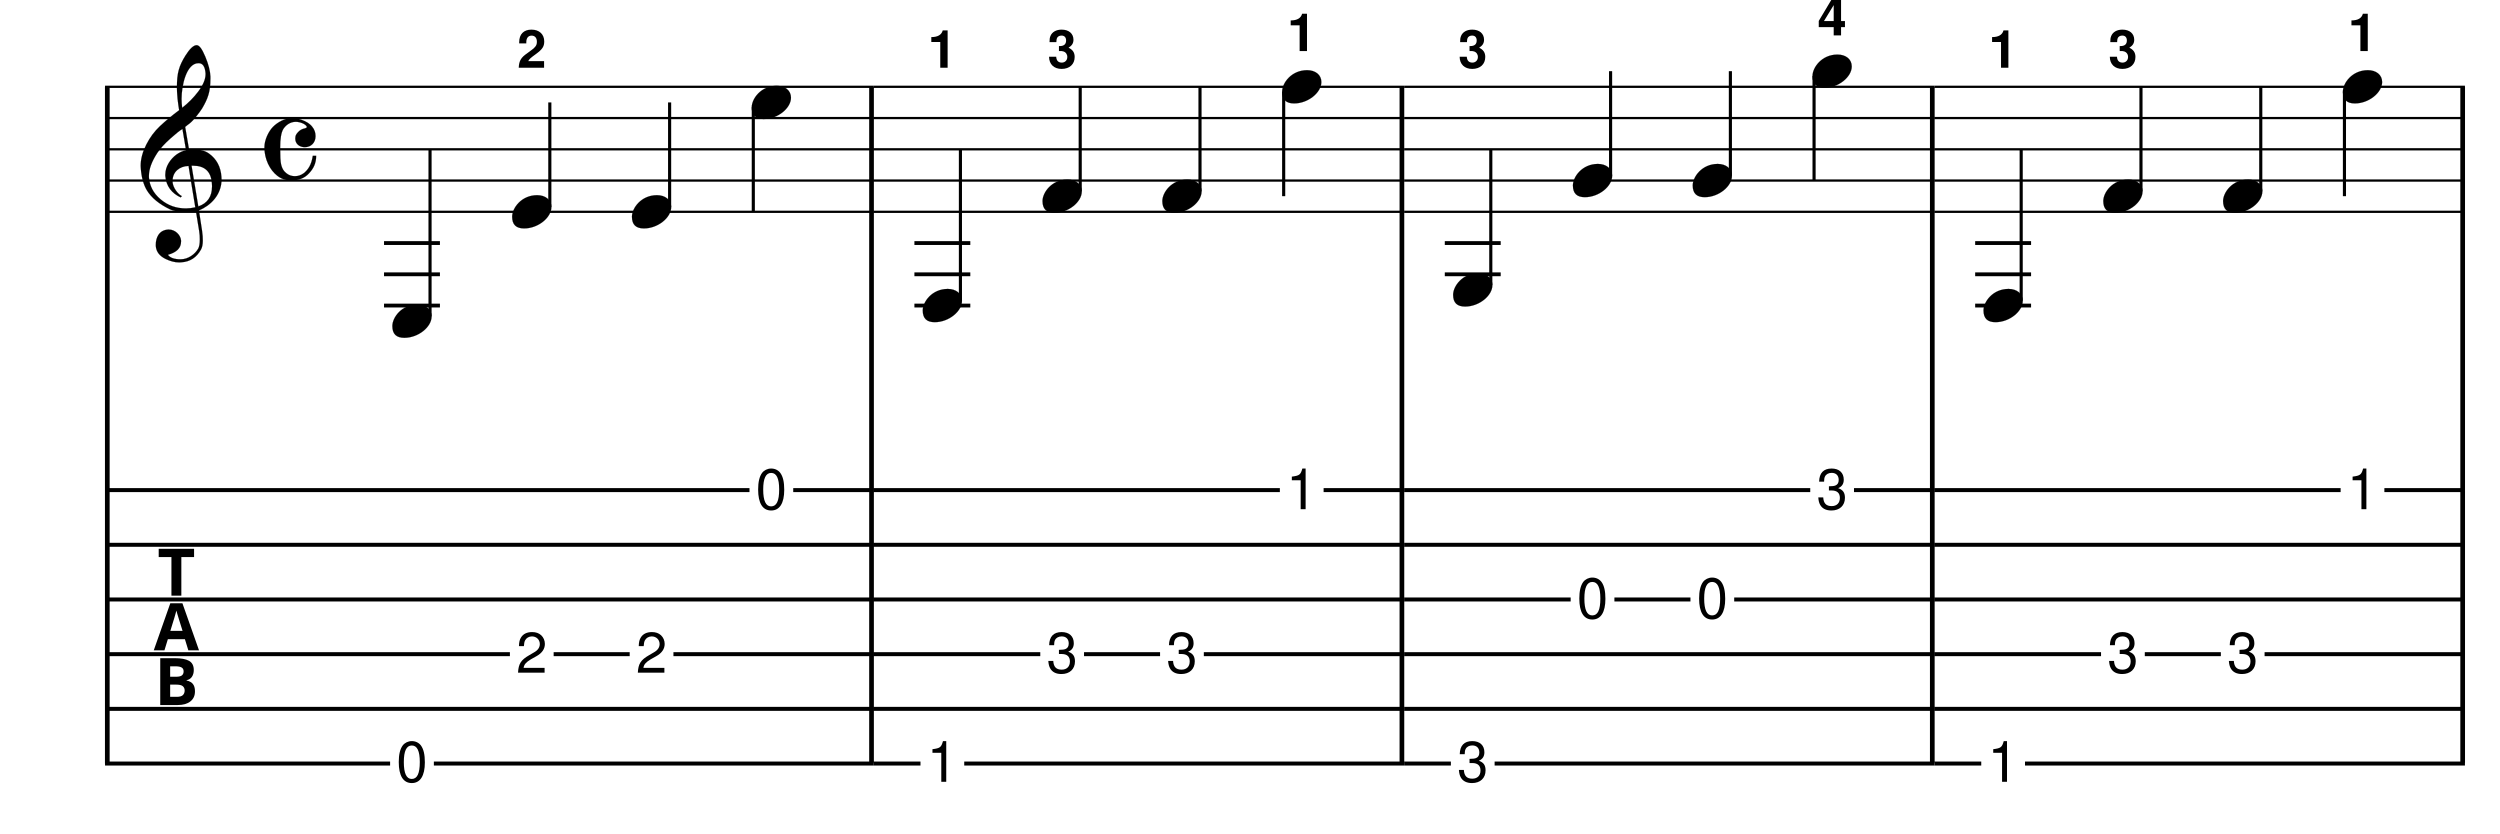
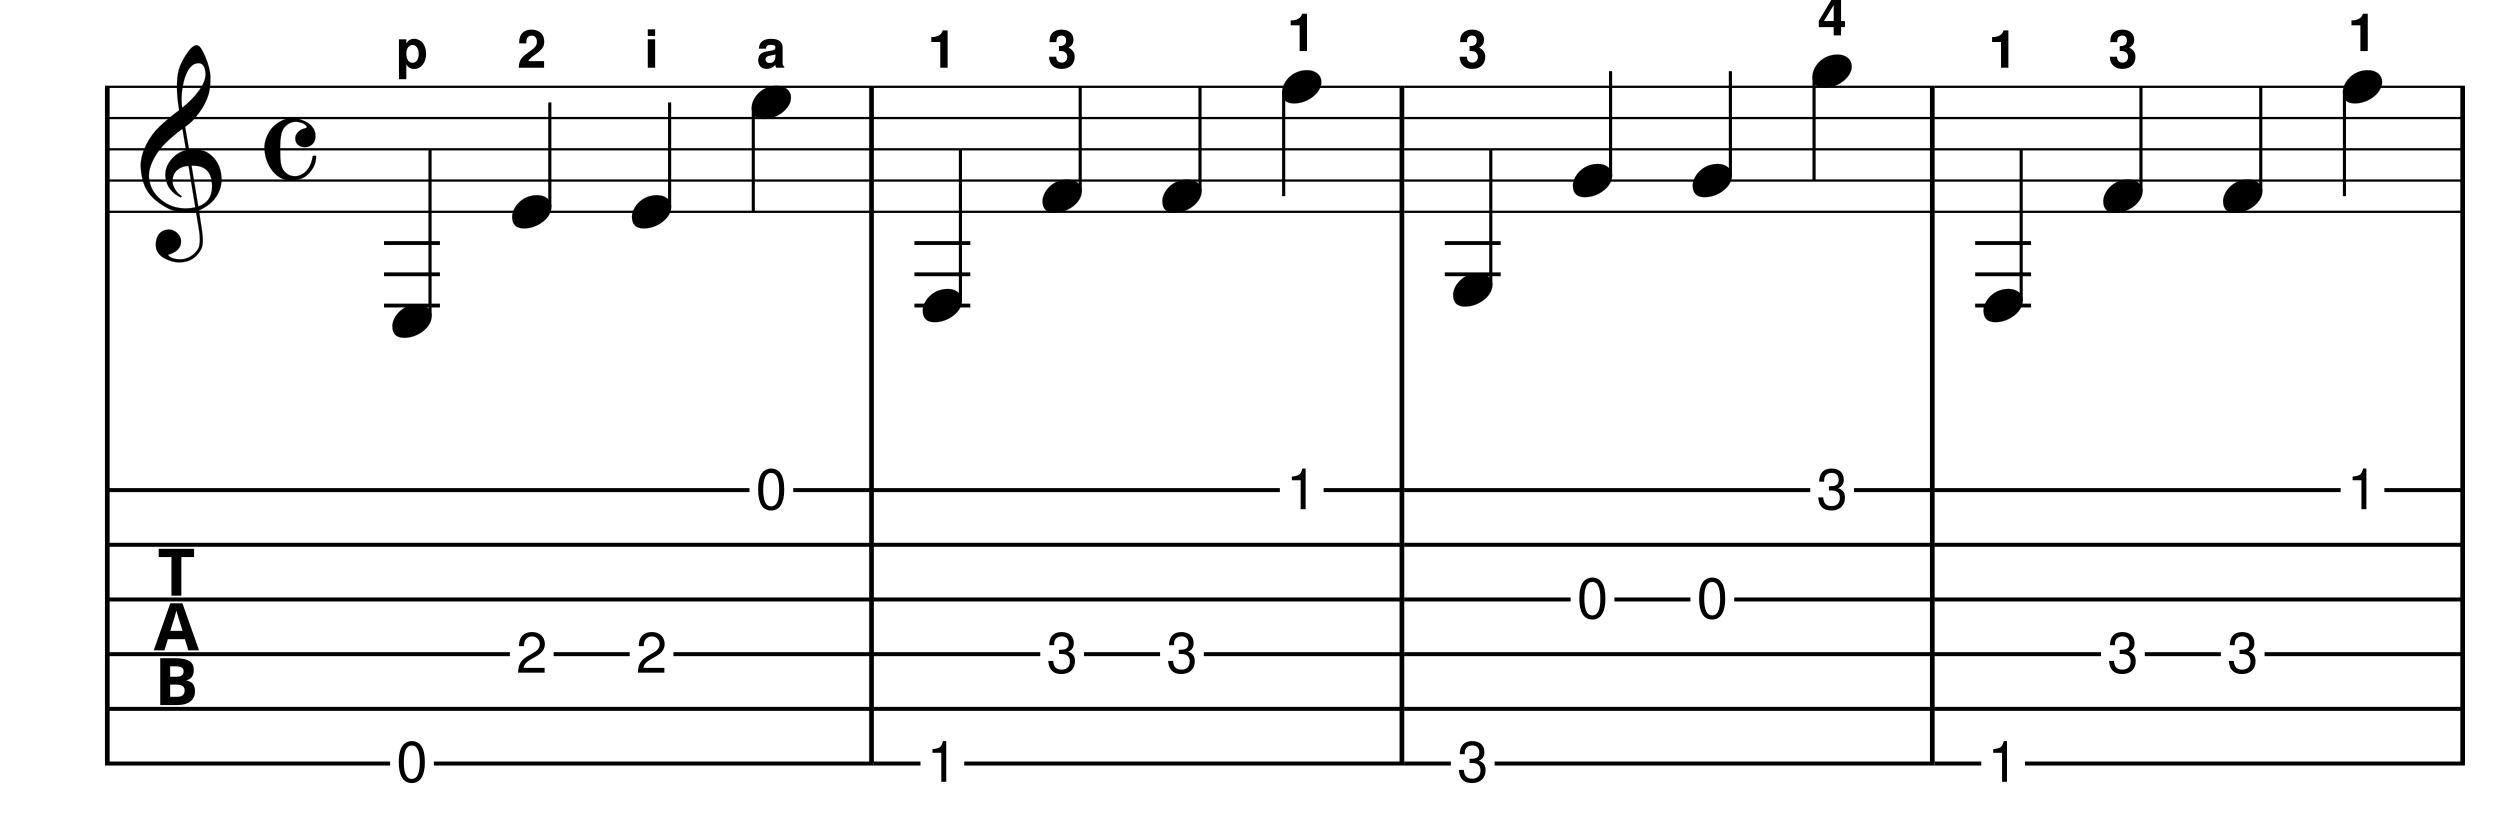
- <svg xmlns="http://www.w3.org/2000/svg" xmlns:xlink="http://www.w3.org/1999/xlink" viewBox="0 0 576 192" version="1.1" overflow="visible" id="p78v0em">
+ <svg xmlns="http://www.w3.org/2000/svg" xmlns:xlink="http://www.w3.org/1999/xlink" viewBox="0 0 576 192" version="1.1" overflow="visible" id="b17oi2cc">
  <defs>
-     <g id="E050-p78v0em">
+     <g id="E050-b17oi2cc">
      <path transform="scale(1,-1)" d="M441 -245c-23 -4 -48 -6 -76 -6c-59 0 -102 7 -130 20c-88 42 -150 93 -187 154c-26 44 -43 103 -48 176c0 6 -1 13 -1 19c0 54 15 111 45 170c29 57 65 106 110 148s96 85 153 127c-3 16 -8 46 -13 92c-4 43 -5 73 -5 89c0 117 16 172 69 257c34 54 64 82 89 82 c21 0 43 -30 69 -92s39 -115 41 -159v-15c0 -109 -21 -162 -67 -241c-13 -20 -63 -90 -98 -118c-13 -9 -25 -19 -37 -29l31 -181c8 1 18 2 28 2c58 0 102 -12 133 -35c59 -43 92 -104 98 -184c1 -7 1 -15 1 -22c0 -123 -87 -209 -181 -248c8 -57 17 -110 25 -162 c5 -31 6 -58 6 -80c0 -30 -5 -53 -14 -70c-35 -64 -88 -99 -158 -103c-5 0 -11 -1 -16 -1c-37 0 -72 10 -108 27c-50 24 -77 59 -80 105v11c0 29 7 55 20 76c18 28 45 42 79 44h6c49 0 93 -42 97 -87v-9c0 -51 -34 -86 -105 -106c17 -24 51 -36 102 -36c62 0 116 43 140 85 c9 16 13 41 13 74c0 20 -1 42 -5 67c-8 53 -18 106 -26 159zM461 939c-95 0 -135 -175 -135 -286c0 -24 2 -48 5 -71c50 39 92 82 127 128c40 53 60 100 60 140v8c-4 53 -22 81 -55 81h-2zM406 119l54 -326c73 25 110 78 110 161c0 7 0 15 -1 23c-7 95 -57 142 -151 142h-12 zM382 117c-72 -2 -128 -47 -128 -120v-7c2 -46 43 -99 75 -115c-3 -2 -7 -5 -10 -10c-70 33 -116 88 -123 172v11c0 68 44 126 88 159c23 17 49 29 78 36l-29 170c-21 -13 -52 -37 -92 -73c-50 -44 -86 -84 -109 -119c-45 -69 -67 -130 -67 -182v-13c5 -68 35 -127 93 -176 s125 -73 203 -73c25 0 50 3 75 9c-19 111 -36 221 -54 331z" />
    </g>
-     <g id="E08A-p78v0em">
+     <g id="E08A-b17oi2cc">
      <path transform="scale(1,-1)" d="M340 179c-9 24 -56 41 -89 41c-46 0 -81 -28 -100 -58c-17 -28 -25 -78 -25 -150c0 -65 2 -111 8 -135c8 -31 18 -49 40 -67c20 -17 43 -25 70 -25c54 0 92 36 115 75c14 25 23 54 28 88h27c0 -63 -24 -105 -58 -141c-35 -38 -82 -56 -140 -56c-45 0 -83 13 -115 39 c-57 45 -101 130 -101 226c0 59 33 127 68 163c36 37 97 72 160 72c36 0 93 -21 121 -40c11 -8 23 -17 33 -30c19 -23 27 -48 27 -76c0 -51 -35 -88 -86 -88c-43 0 -76 27 -76 68c0 26 7 35 21 51c15 17 32 27 58 32c7 2 14 7 14 11z" />
    </g>
-     <g id="E0A4-p78v0em">
+     <g id="E0A4-b17oi2cc">
      <path transform="scale(1,-1)" d="M0 -39c0 68 73 172 200 172c66 0 114 -37 114 -95c0 -84 -106 -171 -218 -171c-64 0 -96 30 -96 94z" />
    </g>
-     <g id="E06D-p78v0em">
+     <g id="E06D-b17oi2cc">
      <path transform="scale(1,-1)" d="M18 697v53h369v-53h-154v-418h-60v418h-155zM111 -94l-50 -141h-64l168 470h78l165 -470h-67l-49 141h-181zM276 -43l-73 214l-77 -214h150zM27 -750v471h191c89 0 139 -51 139 -120c0 -47 -22 -82 -65 -102c60 -23 86 -58 86 -114c0 -78 -54 -135 -139 -135h-212z M203 -332h-116v-150h116c67 0 94 27 94 75s-27 75 -94 75zM234 -535h-147v-162h147c56 0 84 36 84 81c0 46 -28 81 -84 81z" />
    </g>
  </defs>
-   <style type="text/css">#p78v0em g.ending, #p78v0em g.fing, #p78v0em g.reh, #p78v0em g.tempo {font-weight:bold;}#p78v0em g.dir, #p78v0em g.dynam, #p78v0em g.mNum {font-style:italic;}#p78v0em g.label {font-weight:normal;}#p78v0em ellipse, #p78v0em path, #p78v0em polygon, #p78v0em polyline, #p78v0em rect {stroke:currentColor}#p78v0em g.cursor {fill:dodgerblue; color:dodgerblue;}#p78v0em g.cursor.chord {fill:limegreen; color:limegreen;}</style>
+   <style type="text/css">#b17oi2cc g.ending, #b17oi2cc g.fing, #b17oi2cc g.reh, #b17oi2cc g.tempo {font-weight:bold;}#b17oi2cc g.dir, #b17oi2cc g.dynam, #b17oi2cc g.mNum {font-style:italic;}#b17oi2cc g.label {font-weight:normal;}#b17oi2cc ellipse, #b17oi2cc path, #b17oi2cc polygon, #b17oi2cc polyline, #b17oi2cc rect {stroke:currentColor}#b17oi2cc g.cursor {fill:dodgerblue; color:dodgerblue;}#b17oi2cc g.cursor.chord {fill:limegreen; color:limegreen;}</style>
  <svg class="definition-scale" color="black" font-family="Helvetica, Arial, DejaVu Sans, sans-serif" viewBox="0 0 14390 4800">
    <g class="page-margin" transform="translate(600, 0)">
      <g data-class="score" class="score pageMilestone">
            </g>
      <g data-class="system" class="system">
        <path d="M13 500 L13 4398" stroke-width="27" />
        <g data-class="measure" class="measure">
          <g data-class="staff" class="staff">
            <path d="M0 500 L4428 500" stroke-width="13" />
            <path d="M0 680 L4428 680" stroke-width="13" />
            <path d="M0 860 L4428 860" stroke-width="13" />
            <path d="M0 1040 L4428 1040" stroke-width="13" />
            <path d="M0 1220 L4428 1220" stroke-width="13" />
            <g data-class="clef" class="clef">
-               <use xlink:href="#E050-p78v0em" transform="translate(206, 1040) scale(0.72, 0.72)" />
+               <use xlink:href="#E050-b17oi2cc" transform="translate(206, 1040) scale(0.72, 0.72)" />
            </g>
            <g data-class="keySig" class="keySig" />
            <g data-class="meterSig" class="meterSig">
-               <use xlink:href="#E08A-p78v0em" transform="translate(918, 860) scale(0.72, 0.72)" />
+               <use xlink:href="#E08A-b17oi2cc" transform="translate(918, 860) scale(0.72, 0.72)" />
            </g>
            <g data-class="ledgerLines" class="ledgerLines below">
              <g data-class="lineDash" class="lineDash" data-related="#tab-note-0">
                <path d="M1607 1400 L1929 1400" stroke-width="22" />
              </g>
              <g data-class="lineDash" class="lineDash" data-related="#tab-note-0">
                <path d="M1607 1580 L1929 1580" stroke-width="22" />
              </g>
              <g data-class="lineDash" class="lineDash" data-related="#tab-note-0">
                <path d="M1607 1760 L1929 1760" stroke-width="22" />
              </g>
            </g>
            <g data-class="layer" class="layer">
              <g data-class="note" class="note">
                <g data-class="notehead" class="notehead">
-                   <use xlink:href="#E0A4-p78v0em" transform="translate(1655, 1850) scale(0.72, 0.72)" />
+                   <use xlink:href="#E0A4-b17oi2cc" transform="translate(1655, 1850) scale(0.72, 0.72)" />
                </g>
                <g data-class="stem" class="stem">
                  <path d="M1872 1822 L1872 860" stroke-width="18" />
                </g>
              </g>
              <g data-class="note" class="note">
                <g data-class="notehead" class="notehead">
-                   <use xlink:href="#E0A4-p78v0em" transform="translate(2345, 1220) scale(0.72, 0.72)" />
+                   <use xlink:href="#E0A4-b17oi2cc" transform="translate(2345, 1220) scale(0.72, 0.72)" />
                </g>
                <g data-class="stem" class="stem">
                  <path d="M2562 1192 L2562 590" stroke-width="18" />
                </g>
              </g>
              <g data-class="note" class="note">
                <g data-class="notehead" class="notehead">
-                   <use xlink:href="#E0A4-p78v0em" transform="translate(3035, 1220) scale(0.72, 0.72)" />
+                   <use xlink:href="#E0A4-b17oi2cc" transform="translate(3035, 1220) scale(0.72, 0.72)" />
                </g>
                <g data-class="stem" class="stem">
                  <path d="M3252 1192 L3252 590" stroke-width="18" />
                </g>
              </g>
              <g data-class="note" class="note">
                <g data-class="notehead" class="notehead">
-                   <use xlink:href="#E0A4-p78v0em" transform="translate(3725, 590) scale(0.72, 0.72)" />
+                   <use xlink:href="#E0A4-b17oi2cc" transform="translate(3725, 590) scale(0.72, 0.72)" />
                </g>
                <g data-class="stem" class="stem">
                  <path d="M3734 618 L3734 1220" stroke-width="18" />
                </g>
              </g>
            </g>
          </g>
          <g data-class="staff" class="staff">
            <path d="M0 2823 L3712 2823" stroke-width="23" />
            <path d="M3964 2823 L4428 2823" stroke-width="23" />
            <path d="M0 3138 L4428 3138" stroke-width="23" />
            <path d="M0 3453 L4428 3453" stroke-width="23" />
            <path d="M0 3768 L2332 3768" stroke-width="23" />
            <path d="M2584 3768 L3022 3768" stroke-width="23" />
            <path d="M3274 3768 L4428 3768" stroke-width="23" />
            <path d="M0 4083 L4428 4083" stroke-width="23" />
            <path d="M0 4398 L1642 4398" stroke-width="23" />
            <path d="M1894 4398 L4428 4398" stroke-width="23" />
            <g data-class="clef" class="clef">
              <text x="411" y="3431" text-anchor="middle" font-family="sans-serif" font-weight="bold" font-size="378px" fill="#000000" stroke="none">T</text>
              <text x="411" y="3746" text-anchor="middle" font-family="sans-serif" font-weight="bold" font-size="378px" fill="#000000" stroke="none">A</text>
              <text x="411" y="4061" text-anchor="middle" font-family="sans-serif" font-weight="bold" font-size="378px" fill="#000000" stroke="none">B</text>
            </g>
            <g data-class="layer" class="layer">
              <g data-class="tabGrp" class="tabGrp">
                <g data-class="tabDurSym" class="tabDurSym">
                  <g data-class="stem" class="stem">
                    <path d="M1768 2666 L1768 2038" stroke-width="31" />
                  </g>
                </g>
                <g data-class="note" class="note">
                  <text x="1768" y="4503" text-anchor="middle" font-size="0px">
                    <tspan font-size="324px">0</tspan>
                  </text>
                </g>
              </g>
              <g data-class="tabGrp" class="tabGrp">
                <g data-class="tabDurSym" class="tabDurSym">
                  <g data-class="stem" class="stem">
                    <path d="M2458 2666 L2458 2038" stroke-width="31" />
                  </g>
                </g>
                <g data-class="note" class="note">
                  <text x="2458" y="3875" text-anchor="middle" font-size="0px">
                    <tspan font-size="324px">2</tspan>
                  </text>
                </g>
              </g>
              <g data-class="tabGrp" class="tabGrp">
                <g data-class="tabDurSym" class="tabDurSym">
                  <g data-class="stem" class="stem">
                    <path d="M3148 2666 L3148 2038" stroke-width="31" />
                  </g>
                </g>
                <g data-class="note" class="note">
                  <text x="3148" y="3875" text-anchor="middle" font-size="0px">
                    <tspan font-size="324px">2</tspan>
                  </text>
                </g>
              </g>
              <g data-class="tabGrp" class="tabGrp">
                <g data-class="tabDurSym" class="tabDurSym">
                  <g data-class="stem" class="stem">
                    <path d="M3838 2666 L3838 2038" stroke-width="31" />
                  </g>
                </g>
                <g data-class="note" class="note">
                  <text x="3838" y="2933" text-anchor="middle" font-size="0px">
                    <tspan font-size="324px">0</tspan>
                  </text>
                </g>
              </g>
            </g>
          </g>
          <g data-class="fing" class="fing">
+             <text x="1768" y="390" text-anchor="middle" font-size="0px">
+               <tspan data-class="text" class="text">
+                 <tspan font-size="303px">p</tspan>
+               </tspan>
+             </text>
+           </g>
+           <g data-class="fing" class="fing">
            <text x="2458" y="390" text-anchor="middle" font-size="0px">
              <tspan data-class="text" class="text">
                <tspan font-size="303px">2</tspan>
+               </tspan>
+             </text>
+           </g>
+           <g data-class="fing" class="fing">
+             <text x="3148" y="390" text-anchor="middle" font-size="0px">
+               <tspan data-class="text" class="text">
+                 <tspan font-size="303px">i</tspan>
+               </tspan>
+             </text>
+           </g>
+           <g data-class="fing" class="fing">
+             <text x="3838" y="390" text-anchor="middle" font-size="0px">
+               <tspan data-class="text" class="text">
+                 <tspan font-size="303px">a</tspan>
              </tspan>
            </text>
          </g>
          <g data-class="barLine" class="barLine">
            <path d="M4415 500 L4415 1220" stroke-width="27" />
            <path d="M4415 2823 L4415 4393" stroke-width="27" />
            <path d="M4415 1220 L4415 2823" stroke-width="27" />
          </g>
        </g>
        <g data-class="measure" class="measure">
          <g data-class="staff" class="staff">
            <path d="M4428 500 L7483 500" stroke-width="13" />
            <path d="M4428 680 L7483 680" stroke-width="13" />
            <path d="M4428 860 L7483 860" stroke-width="13" />
            <path d="M4428 1040 L7483 1040" stroke-width="13" />
            <path d="M4428 1220 L7483 1220" stroke-width="13" />
            <g data-class="ledgerLines" class="ledgerLines below">
              <g data-class="lineDash" class="lineDash" data-related="#tab-note-4">
                <path d="M4662 1400 L4984 1400" stroke-width="22" />
              </g>
              <g data-class="lineDash" class="lineDash" data-related="#tab-note-4">
                <path d="M4662 1580 L4984 1580" stroke-width="22" />
              </g>
              <g data-class="lineDash" class="lineDash" data-related="#tab-note-4">
                <path d="M4662 1760 L4984 1760" stroke-width="22" />
              </g>
            </g>
            <g data-class="layer" class="layer">
              <g data-class="note" class="note">
                <g data-class="notehead" class="notehead">
-                   <use xlink:href="#E0A4-p78v0em" transform="translate(4710, 1760) scale(0.72, 0.72)" />
+                   <use xlink:href="#E0A4-b17oi2cc" transform="translate(4710, 1760) scale(0.72, 0.72)" />
                </g>
                <g data-class="stem" class="stem">
                  <path d="M4927 1732 L4927 860" stroke-width="18" />
                </g>
              </g>
              <g data-class="note" class="note">
                <g data-class="notehead" class="notehead">
-                   <use xlink:href="#E0A4-p78v0em" transform="translate(5400, 1130) scale(0.72, 0.72)" />
+                   <use xlink:href="#E0A4-b17oi2cc" transform="translate(5400, 1130) scale(0.72, 0.72)" />
                </g>
                <g data-class="stem" class="stem">
                  <path d="M5617 1102 L5617 500" stroke-width="18" />
                </g>
              </g>
              <g data-class="note" class="note">
                <g data-class="notehead" class="notehead">
-                   <use xlink:href="#E0A4-p78v0em" transform="translate(6090, 1130) scale(0.72, 0.72)" />
+                   <use xlink:href="#E0A4-b17oi2cc" transform="translate(6090, 1130) scale(0.72, 0.72)" />
                </g>
                <g data-class="stem" class="stem">
                  <path d="M6307 1102 L6307 500" stroke-width="18" />
                </g>
              </g>
              <g data-class="note" class="note">
                <g data-class="notehead" class="notehead">
-                   <use xlink:href="#E0A4-p78v0em" transform="translate(6780, 500) scale(0.72, 0.72)" />
+                   <use xlink:href="#E0A4-b17oi2cc" transform="translate(6780, 500) scale(0.72, 0.72)" />
                </g>
                <g data-class="stem" class="stem">
                  <path d="M6789 528 L6789 1130" stroke-width="18" />
                </g>
              </g>
            </g>
          </g>
          <g data-class="staff" class="staff">
            <path d="M4428 2823 L6767 2823" stroke-width="23" />
            <path d="M7019 2823 L7483 2823" stroke-width="23" />
            <path d="M4428 3138 L7483 3138" stroke-width="23" />
            <path d="M4428 3453 L7483 3453" stroke-width="23" />
            <path d="M4428 3768 L5387 3768" stroke-width="23" />
            <path d="M5639 3768 L6077 3768" stroke-width="23" />
            <path d="M6329 3768 L7483 3768" stroke-width="23" />
            <path d="M4428 4083 L7483 4083" stroke-width="23" />
            <path d="M4428 4398 L4697 4398" stroke-width="23" />
            <path d="M4949 4398 L7483 4398" stroke-width="23" />
            <g data-class="layer" class="layer">
              <g data-class="tabGrp" class="tabGrp">
                <g data-class="tabDurSym" class="tabDurSym">
                  <g data-class="stem" class="stem">
                    <path d="M4823 2666 L4823 2038" stroke-width="31" />
                  </g>
                </g>
                <g data-class="note" class="note">
                  <text x="4823" y="4503" text-anchor="middle" font-size="0px">
                    <tspan font-size="324px">1</tspan>
                  </text>
                </g>
              </g>
              <g data-class="tabGrp" class="tabGrp">
                <g data-class="tabDurSym" class="tabDurSym">
                  <g data-class="stem" class="stem">
                    <path d="M5513 2666 L5513 2038" stroke-width="31" />
                  </g>
                </g>
                <g data-class="note" class="note">
                  <text x="5513" y="3875" text-anchor="middle" font-size="0px">
                    <tspan font-size="324px">3</tspan>
                  </text>
                </g>
              </g>
              <g data-class="tabGrp" class="tabGrp">
                <g data-class="tabDurSym" class="tabDurSym">
                  <g data-class="stem" class="stem">
                    <path d="M6203 2666 L6203 2038" stroke-width="31" />
                  </g>
                </g>
                <g data-class="note" class="note">
                  <text x="6203" y="3875" text-anchor="middle" font-size="0px">
                    <tspan font-size="324px">3</tspan>
                  </text>
                </g>
              </g>
              <g data-class="tabGrp" class="tabGrp">
                <g data-class="tabDurSym" class="tabDurSym">
                  <g data-class="stem" class="stem">
                    <path d="M6893 2666 L6893 2038" stroke-width="31" />
                  </g>
                </g>
                <g data-class="note" class="note">
                  <text x="6893" y="2933" text-anchor="middle" font-size="0px">
                    <tspan font-size="324px">1</tspan>
                  </text>
                </g>
              </g>
            </g>
          </g>
          <g data-class="fing" class="fing">
            <text x="4823" y="390" text-anchor="middle" font-size="0px">
              <tspan data-class="text" class="text">
                <tspan font-size="303px">1</tspan>
              </tspan>
            </text>
          </g>
          <g data-class="fing" class="fing">
            <text x="5513" y="390" text-anchor="middle" font-size="0px">
              <tspan data-class="text" class="text">
                <tspan font-size="303px">3</tspan>
              </tspan>
            </text>
          </g>
          <g data-class="fing" class="fing">
            <text x="6893" y="294" text-anchor="middle" font-size="0px">
              <tspan data-class="text" class="text">
                <tspan font-size="303px">1</tspan>
              </tspan>
            </text>
          </g>
          <g data-class="barLine" class="barLine">
            <path d="M7470 500 L7470 1220" stroke-width="27" />
            <path d="M7470 2823 L7470 4393" stroke-width="27" />
            <path d="M7470 1220 L7470 2823" stroke-width="27" />
          </g>
        </g>
        <g data-class="measure" class="measure">
          <g data-class="staff" class="staff">
            <path d="M7483 500 L10538 500" stroke-width="13" />
            <path d="M7483 680 L10538 680" stroke-width="13" />
            <path d="M7483 860 L10538 860" stroke-width="13" />
            <path d="M7483 1040 L10538 1040" stroke-width="13" />
            <path d="M7483 1220 L10538 1220" stroke-width="13" />
            <g data-class="ledgerLines" class="ledgerLines below">
              <g data-class="lineDash" class="lineDash" data-related="#tab-note-8">
                <path d="M7717 1400 L8039 1400" stroke-width="22" />
              </g>
              <g data-class="lineDash" class="lineDash" data-related="#tab-note-8">
                <path d="M7717 1580 L8039 1580" stroke-width="22" />
              </g>
            </g>
            <g data-class="layer" class="layer">
              <g data-class="note" class="note">
                <g data-class="notehead" class="notehead">
-                   <use xlink:href="#E0A4-p78v0em" transform="translate(7765, 1670) scale(0.72, 0.72)" />
+                   <use xlink:href="#E0A4-b17oi2cc" transform="translate(7765, 1670) scale(0.72, 0.72)" />
                </g>
                <g data-class="stem" class="stem">
                  <path d="M7982 1642 L7982 860" stroke-width="18" />
                </g>
              </g>
              <g data-class="note" class="note">
                <g data-class="notehead" class="notehead">
-                   <use xlink:href="#E0A4-p78v0em" transform="translate(8455, 1040) scale(0.72, 0.72)" />
+                   <use xlink:href="#E0A4-b17oi2cc" transform="translate(8455, 1040) scale(0.72, 0.72)" />
                </g>
                <g data-class="stem" class="stem">
                  <path d="M8672 1012 L8672 410" stroke-width="18" />
                </g>
              </g>
              <g data-class="note" class="note">
                <g data-class="notehead" class="notehead">
-                   <use xlink:href="#E0A4-p78v0em" transform="translate(9145, 1040) scale(0.72, 0.72)" />
+                   <use xlink:href="#E0A4-b17oi2cc" transform="translate(9145, 1040) scale(0.72, 0.72)" />
                </g>
                <g data-class="stem" class="stem">
                  <path d="M9362 1012 L9362 410" stroke-width="18" />
                </g>
              </g>
              <g data-class="note" class="note">
                <g data-class="notehead" class="notehead">
-                   <use xlink:href="#E0A4-p78v0em" transform="translate(9835, 410) scale(0.72, 0.72)" />
+                   <use xlink:href="#E0A4-b17oi2cc" transform="translate(9835, 410) scale(0.72, 0.72)" />
                </g>
                <g data-class="stem" class="stem">
                  <path d="M9844 438 L9844 1040" stroke-width="18" />
                </g>
              </g>
            </g>
          </g>
          <g data-class="staff" class="staff">
            <path d="M7483 2823 L9822 2823" stroke-width="23" />
            <path d="M10074 2823 L10538 2823" stroke-width="23" />
            <path d="M7483 3138 L10538 3138" stroke-width="23" />
            <path d="M7483 3453 L8442 3453" stroke-width="23" />
            <path d="M8694 3453 L9132 3453" stroke-width="23" />
            <path d="M9384 3453 L10538 3453" stroke-width="23" />
            <path d="M7483 3768 L10538 3768" stroke-width="23" />
            <path d="M7483 4083 L10538 4083" stroke-width="23" />
            <path d="M7483 4398 L7752 4398" stroke-width="23" />
            <path d="M8004 4398 L10538 4398" stroke-width="23" />
            <g data-class="layer" class="layer">
              <g data-class="tabGrp" class="tabGrp">
                <g data-class="tabDurSym" class="tabDurSym">
                  <g data-class="stem" class="stem">
                    <path d="M7878 2666 L7878 2038" stroke-width="31" />
                  </g>
                </g>
                <g data-class="note" class="note">
                  <text x="7878" y="4503" text-anchor="middle" font-size="0px">
                    <tspan font-size="324px">3</tspan>
                  </text>
                </g>
              </g>
              <g data-class="tabGrp" class="tabGrp">
                <g data-class="tabDurSym" class="tabDurSym">
                  <g data-class="stem" class="stem">
                    <path d="M8568 2666 L8568 2038" stroke-width="31" />
                  </g>
                </g>
                <g data-class="note" class="note">
                  <text x="8568" y="3561" text-anchor="middle" font-size="0px">
                    <tspan font-size="324px">0</tspan>
                  </text>
                </g>
              </g>
              <g data-class="tabGrp" class="tabGrp">
                <g data-class="tabDurSym" class="tabDurSym">
                  <g data-class="stem" class="stem">
                    <path d="M9258 2666 L9258 2038" stroke-width="31" />
                  </g>
                </g>
                <g data-class="note" class="note">
                  <text x="9258" y="3561" text-anchor="middle" font-size="0px">
                    <tspan font-size="324px">0</tspan>
                  </text>
                </g>
              </g>
              <g data-class="tabGrp" class="tabGrp">
                <g data-class="tabDurSym" class="tabDurSym">
                  <g data-class="stem" class="stem">
                    <path d="M9948 2666 L9948 2038" stroke-width="31" />
                  </g>
                </g>
                <g data-class="note" class="note">
                  <text x="9948" y="2933" text-anchor="middle" font-size="0px">
                    <tspan font-size="324px">3</tspan>
                  </text>
                </g>
              </g>
            </g>
          </g>
          <g data-class="fing" class="fing">
            <text x="7878" y="390" text-anchor="middle" font-size="0px">
              <tspan data-class="text" class="text">
                <tspan font-size="303px">3</tspan>
              </tspan>
            </text>
          </g>
          <g data-class="fing" class="fing">
            <text x="9948" y="204" text-anchor="middle" font-size="0px">
              <tspan data-class="text" class="text">
                <tspan font-size="303px">4</tspan>
              </tspan>
            </text>
          </g>
          <g data-class="barLine" class="barLine">
            <path d="M10525 500 L10525 1220" stroke-width="27" />
            <path d="M10525 2823 L10525 4393" stroke-width="27" />
            <path d="M10525 1220 L10525 2823" stroke-width="27" />
          </g>
        </g>
        <g data-class="measure" class="measure">
          <g data-class="staff" class="staff">
            <path d="M10538 500 L13593 500" stroke-width="13" />
            <path d="M10538 680 L13593 680" stroke-width="13" />
            <path d="M10538 860 L13593 860" stroke-width="13" />
            <path d="M10538 1040 L13593 1040" stroke-width="13" />
            <path d="M10538 1220 L13593 1220" stroke-width="13" />
            <g data-class="ledgerLines" class="ledgerLines below">
              <g data-class="lineDash" class="lineDash" data-related="#tab-note-12">
                <path d="M10772 1400 L11094 1400" stroke-width="22" />
              </g>
              <g data-class="lineDash" class="lineDash" data-related="#tab-note-12">
                <path d="M10772 1580 L11094 1580" stroke-width="22" />
              </g>
              <g data-class="lineDash" class="lineDash" data-related="#tab-note-12">
                <path d="M10772 1760 L11094 1760" stroke-width="22" />
              </g>
            </g>
            <g data-class="layer" class="layer">
              <g data-class="note" class="note">
                <g data-class="notehead" class="notehead">
-                   <use xlink:href="#E0A4-p78v0em" transform="translate(10820, 1760) scale(0.72, 0.72)" />
+                   <use xlink:href="#E0A4-b17oi2cc" transform="translate(10820, 1760) scale(0.72, 0.72)" />
                </g>
                <g data-class="stem" class="stem">
                  <path d="M11037 1732 L11037 860" stroke-width="18" />
                </g>
              </g>
              <g data-class="note" class="note">
                <g data-class="notehead" class="notehead">
-                   <use xlink:href="#E0A4-p78v0em" transform="translate(11510, 1130) scale(0.72, 0.72)" />
+                   <use xlink:href="#E0A4-b17oi2cc" transform="translate(11510, 1130) scale(0.72, 0.72)" />
                </g>
                <g data-class="stem" class="stem">
                  <path d="M11727 1102 L11727 500" stroke-width="18" />
                </g>
              </g>
              <g data-class="note" class="note">
                <g data-class="notehead" class="notehead">
-                   <use xlink:href="#E0A4-p78v0em" transform="translate(12200, 1130) scale(0.72, 0.72)" />
+                   <use xlink:href="#E0A4-b17oi2cc" transform="translate(12200, 1130) scale(0.72, 0.72)" />
                </g>
                <g data-class="stem" class="stem">
                  <path d="M12417 1102 L12417 500" stroke-width="18" />
                </g>
              </g>
              <g data-class="note" class="note">
                <g data-class="notehead" class="notehead">
-                   <use xlink:href="#E0A4-p78v0em" transform="translate(12890, 500) scale(0.72, 0.72)" />
+                   <use xlink:href="#E0A4-b17oi2cc" transform="translate(12890, 500) scale(0.72, 0.72)" />
                </g>
                <g data-class="stem" class="stem">
                  <path d="M12899 528 L12899 1130" stroke-width="18" />
                </g>
              </g>
            </g>
          </g>
          <g data-class="staff" class="staff">
            <path d="M10538 2823 L12877 2823" stroke-width="23" />
            <path d="M13129 2823 L13593 2823" stroke-width="23" />
            <path d="M10538 3138 L13593 3138" stroke-width="23" />
            <path d="M10538 3453 L13593 3453" stroke-width="23" />
            <path d="M10538 3768 L11497 3768" stroke-width="23" />
            <path d="M11749 3768 L12187 3768" stroke-width="23" />
            <path d="M12439 3768 L13593 3768" stroke-width="23" />
            <path d="M10538 4083 L13593 4083" stroke-width="23" />
            <path d="M10538 4398 L10807 4398" stroke-width="23" />
            <path d="M11059 4398 L13593 4398" stroke-width="23" />
            <g data-class="layer" class="layer">
              <g data-class="tabGrp" class="tabGrp">
                <g data-class="tabDurSym" class="tabDurSym">
                  <g data-class="stem" class="stem">
                    <path d="M10933 2666 L10933 2038" stroke-width="31" />
                  </g>
                </g>
                <g data-class="note" class="note">
                  <text x="10933" y="4503" text-anchor="middle" font-size="0px">
                    <tspan font-size="324px">1</tspan>
                  </text>
                </g>
              </g>
              <g data-class="tabGrp" class="tabGrp">
                <g data-class="tabDurSym" class="tabDurSym">
                  <g data-class="stem" class="stem">
                    <path d="M11623 2666 L11623 2038" stroke-width="31" />
                  </g>
                </g>
                <g data-class="note" class="note">
                  <text x="11623" y="3875" text-anchor="middle" font-size="0px">
                    <tspan font-size="324px">3</tspan>
                  </text>
                </g>
              </g>
              <g data-class="tabGrp" class="tabGrp">
                <g data-class="tabDurSym" class="tabDurSym">
                  <g data-class="stem" class="stem">
                    <path d="M12313 2666 L12313 2038" stroke-width="31" />
                  </g>
                </g>
                <g data-class="note" class="note">
                  <text x="12313" y="3875" text-anchor="middle" font-size="0px">
                    <tspan font-size="324px">3</tspan>
                  </text>
                </g>
              </g>
              <g data-class="tabGrp" class="tabGrp">
                <g data-class="tabDurSym" class="tabDurSym">
                  <g data-class="stem" class="stem">
                    <path d="M13003 2666 L13003 2038" stroke-width="31" />
                  </g>
                </g>
                <g data-class="note" class="note">
                  <text x="13003" y="2933" text-anchor="middle" font-size="0px">
                    <tspan font-size="324px">1</tspan>
                  </text>
                </g>
              </g>
            </g>
          </g>
          <g data-class="fing" class="fing">
            <text x="10933" y="390" text-anchor="middle" font-size="0px">
              <tspan data-class="text" class="text">
                <tspan font-size="303px">1</tspan>
              </tspan>
            </text>
          </g>
          <g data-class="fing" class="fing">
            <text x="11623" y="390" text-anchor="middle" font-size="0px">
              <tspan data-class="text" class="text">
                <tspan font-size="303px">3</tspan>
              </tspan>
            </text>
          </g>
          <g data-class="fing" class="fing">
            <text x="13003" y="294" text-anchor="middle" font-size="0px">
              <tspan data-class="text" class="text">
                <tspan font-size="303px">1</tspan>
              </tspan>
            </text>
          </g>
          <g data-class="barLine" class="barLine">
            <path d="M13580 500 L13580 1220" stroke-width="27" />
            <path d="M13580 2823 L13580 4393" stroke-width="27" />
            <path d="M13580 1220 L13580 2823" stroke-width="27" />
          </g>
        </g>
      </g>
    </g>
    <style>g.tabDurSym, g.tabRhythm { display: none; }</style>
  </svg>
</svg>
